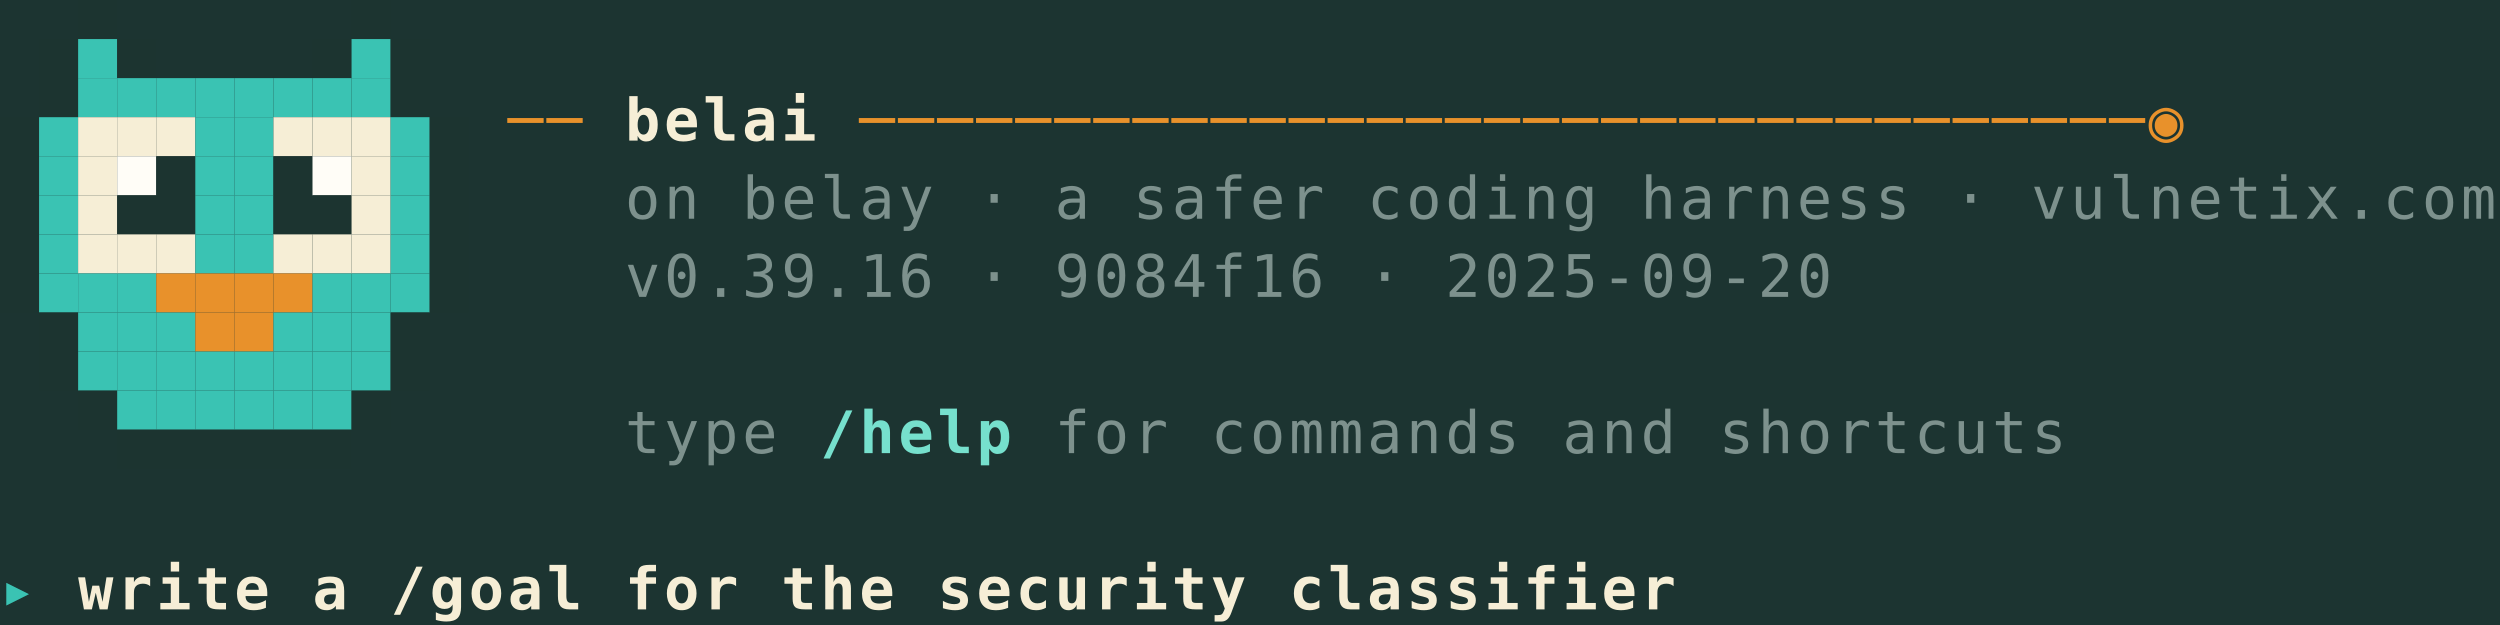
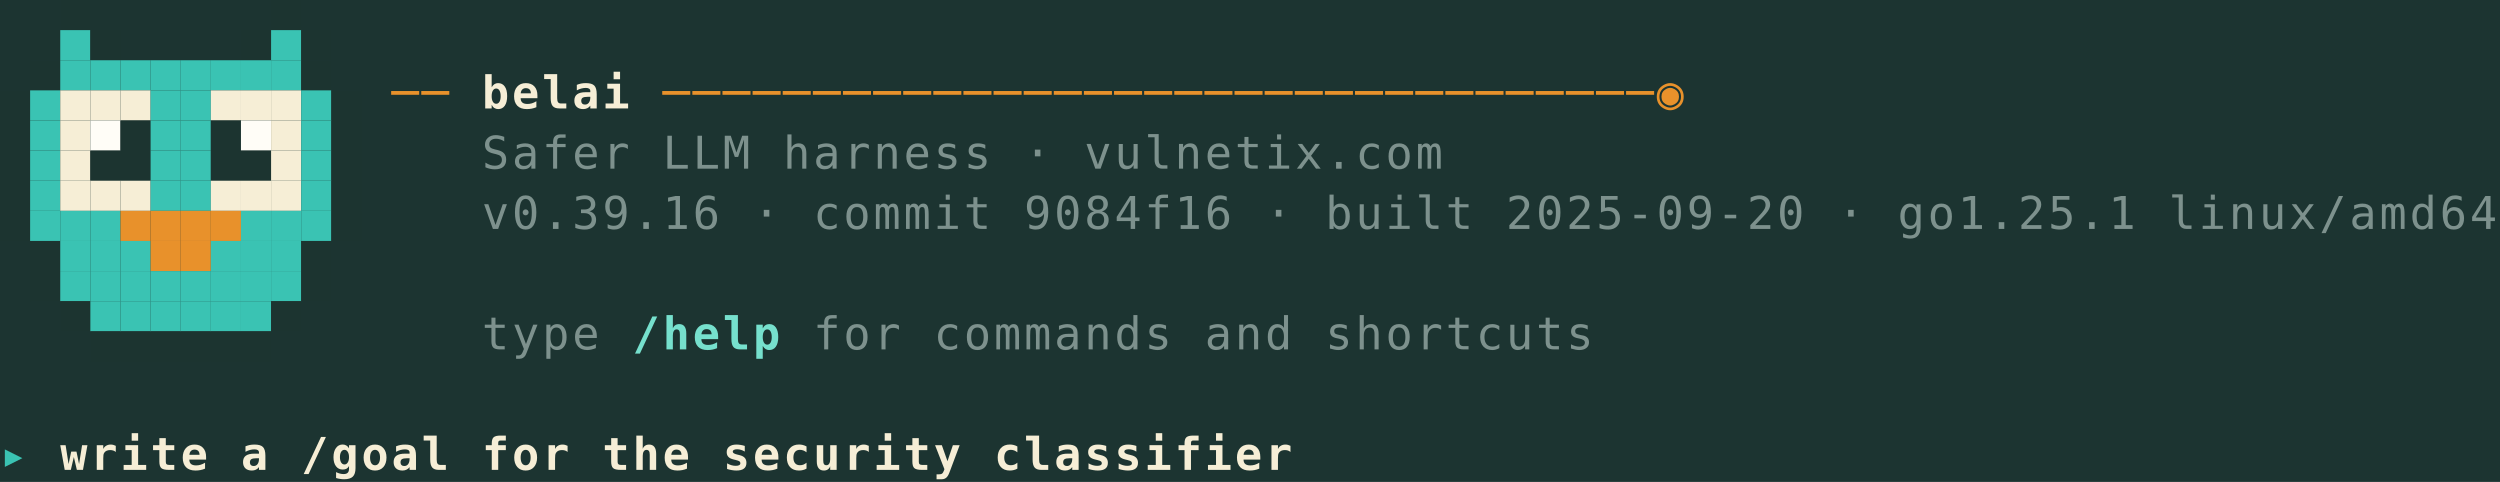
- <svg xmlns="http://www.w3.org/2000/svg" viewBox="0 0 640 160" width="640" height="160" role="img" aria-label="Belai TUI capture: banner-composer">
-   <rect width="640" height="160" fill="#1C3431" />
+ <svg xmlns="http://www.w3.org/2000/svg" viewBox="0 0 830 160" width="830" height="160" role="img" aria-label="Belai TUI capture: banner-composer">
+   <rect width="830" height="160" fill="#1C3431" />
  <rect x="10" y="0" width="10" height="10" fill="#1C3431" />
  <rect x="10" y="10" width="10" height="10" fill="rgb(28,52,48)" />
  <rect x="20" y="0" width="10" height="10" fill="rgb(28,52,48)" />
  <rect x="20" y="10" width="10" height="10" fill="rgb(58,195,179)" />
  <rect x="30" y="0" width="10" height="10" fill="#1C3431" />
  <rect x="30" y="10" width="10" height="10" fill="rgb(28,52,48)" />
  <rect x="80" y="0" width="10" height="10" fill="#1C3431" />
  <rect x="80" y="10" width="10" height="10" fill="rgb(28,52,48)" />
  <rect x="90" y="0" width="10" height="10" fill="rgb(28,52,48)" />
  <rect x="90" y="10" width="10" height="10" fill="rgb(58,195,179)" />
  <rect x="100" y="0" width="10" height="10" fill="#1C3431" />
  <rect x="100" y="10" width="10" height="10" fill="rgb(28,52,48)" />
  <rect x="0" y="20" width="10" height="10" fill="#1C3431" />
  <rect x="0" y="30" width="10" height="10" fill="rgb(28,52,48)" />
  <rect x="10" y="20" width="10" height="10" fill="rgb(28,52,48)" />
  <rect x="10" y="30" width="10" height="10" fill="rgb(58,195,179)" />
  <rect x="20" y="20" width="10" height="10" fill="rgb(58,195,179)" />
  <rect x="20" y="30" width="10" height="10" fill="rgb(246,238,214)" />
  <rect x="30" y="20" width="10" height="10" fill="rgb(58,195,179)" />
  <rect x="30" y="30" width="10" height="10" fill="rgb(246,238,214)" />
  <rect x="40" y="20" width="10" height="10" fill="rgb(58,195,179)" />
  <rect x="40" y="30" width="10" height="10" fill="rgb(246,238,214)" />
  <rect x="50" y="20" width="10" height="10" fill="rgb(58,195,179)" />
  <rect x="50" y="30" width="10" height="10" fill="rgb(58,195,179)" />
  <rect x="60" y="20" width="10" height="10" fill="rgb(58,195,179)" />
  <rect x="60" y="30" width="10" height="10" fill="rgb(58,195,179)" />
  <rect x="70" y="20" width="10" height="10" fill="rgb(58,195,179)" />
  <rect x="70" y="30" width="10" height="10" fill="rgb(246,238,214)" />
  <rect x="80" y="20" width="10" height="10" fill="rgb(58,195,179)" />
  <rect x="80" y="30" width="10" height="10" fill="rgb(246,238,214)" />
  <rect x="90" y="20" width="10" height="10" fill="rgb(58,195,179)" />
  <rect x="90" y="30" width="10" height="10" fill="rgb(246,238,214)" />
  <rect x="100" y="20" width="10" height="10" fill="rgb(28,52,48)" />
  <rect x="100" y="30" width="10" height="10" fill="rgb(58,195,179)" />
  <rect x="110" y="20" width="10" height="10" fill="#1C3431" />
  <rect x="110" y="30" width="10" height="10" fill="rgb(28,52,48)" />
  <text x="130" y="36" font-family="'Geist Mono','DejaVu Sans Mono','Menlo',monospace" font-size="15" font-weight="500" fill="rgb(232,145,43)">─</text>
  <text x="140" y="36" font-family="'Geist Mono','DejaVu Sans Mono','Menlo',monospace" font-size="15" font-weight="500" fill="rgb(232,145,43)">─</text>
  <text x="160" y="36" font-family="'Geist Mono','DejaVu Sans Mono','Menlo',monospace" font-size="15" font-weight="700" fill="rgb(246,238,214)">b</text>
  <text x="170" y="36" font-family="'Geist Mono','DejaVu Sans Mono','Menlo',monospace" font-size="15" font-weight="700" fill="rgb(246,238,214)">e</text>
  <text x="180" y="36" font-family="'Geist Mono','DejaVu Sans Mono','Menlo',monospace" font-size="15" font-weight="700" fill="rgb(246,238,214)">l</text>
  <text x="190" y="36" font-family="'Geist Mono','DejaVu Sans Mono','Menlo',monospace" font-size="15" font-weight="700" fill="rgb(246,238,214)">a</text>
  <text x="200" y="36" font-family="'Geist Mono','DejaVu Sans Mono','Menlo',monospace" font-size="15" font-weight="700" fill="rgb(246,238,214)">i</text>
  <text x="220" y="36" font-family="'Geist Mono','DejaVu Sans Mono','Menlo',monospace" font-size="15" font-weight="500" fill="rgb(232,145,43)">─</text>
  <text x="230" y="36" font-family="'Geist Mono','DejaVu Sans Mono','Menlo',monospace" font-size="15" font-weight="500" fill="rgb(232,145,43)">─</text>
  <text x="240" y="36" font-family="'Geist Mono','DejaVu Sans Mono','Menlo',monospace" font-size="15" font-weight="500" fill="rgb(232,145,43)">─</text>
  <text x="250" y="36" font-family="'Geist Mono','DejaVu Sans Mono','Menlo',monospace" font-size="15" font-weight="500" fill="rgb(232,145,43)">─</text>
  <text x="260" y="36" font-family="'Geist Mono','DejaVu Sans Mono','Menlo',monospace" font-size="15" font-weight="500" fill="rgb(232,145,43)">─</text>
  <text x="270" y="36" font-family="'Geist Mono','DejaVu Sans Mono','Menlo',monospace" font-size="15" font-weight="500" fill="rgb(232,145,43)">─</text>
  <text x="280" y="36" font-family="'Geist Mono','DejaVu Sans Mono','Menlo',monospace" font-size="15" font-weight="500" fill="rgb(232,145,43)">─</text>
  <text x="290" y="36" font-family="'Geist Mono','DejaVu Sans Mono','Menlo',monospace" font-size="15" font-weight="500" fill="rgb(232,145,43)">─</text>
  <text x="300" y="36" font-family="'Geist Mono','DejaVu Sans Mono','Menlo',monospace" font-size="15" font-weight="500" fill="rgb(232,145,43)">─</text>
  <text x="310" y="36" font-family="'Geist Mono','DejaVu Sans Mono','Menlo',monospace" font-size="15" font-weight="500" fill="rgb(232,145,43)">─</text>
  <text x="320" y="36" font-family="'Geist Mono','DejaVu Sans Mono','Menlo',monospace" font-size="15" font-weight="500" fill="rgb(232,145,43)">─</text>
  <text x="330" y="36" font-family="'Geist Mono','DejaVu Sans Mono','Menlo',monospace" font-size="15" font-weight="500" fill="rgb(232,145,43)">─</text>
  <text x="340" y="36" font-family="'Geist Mono','DejaVu Sans Mono','Menlo',monospace" font-size="15" font-weight="500" fill="rgb(232,145,43)">─</text>
  <text x="350" y="36" font-family="'Geist Mono','DejaVu Sans Mono','Menlo',monospace" font-size="15" font-weight="500" fill="rgb(232,145,43)">─</text>
  <text x="360" y="36" font-family="'Geist Mono','DejaVu Sans Mono','Menlo',monospace" font-size="15" font-weight="500" fill="rgb(232,145,43)">─</text>
  <text x="370" y="36" font-family="'Geist Mono','DejaVu Sans Mono','Menlo',monospace" font-size="15" font-weight="500" fill="rgb(232,145,43)">─</text>
  <text x="380" y="36" font-family="'Geist Mono','DejaVu Sans Mono','Menlo',monospace" font-size="15" font-weight="500" fill="rgb(232,145,43)">─</text>
  <text x="390" y="36" font-family="'Geist Mono','DejaVu Sans Mono','Menlo',monospace" font-size="15" font-weight="500" fill="rgb(232,145,43)">─</text>
  <text x="400" y="36" font-family="'Geist Mono','DejaVu Sans Mono','Menlo',monospace" font-size="15" font-weight="500" fill="rgb(232,145,43)">─</text>
  <text x="410" y="36" font-family="'Geist Mono','DejaVu Sans Mono','Menlo',monospace" font-size="15" font-weight="500" fill="rgb(232,145,43)">─</text>
  <text x="420" y="36" font-family="'Geist Mono','DejaVu Sans Mono','Menlo',monospace" font-size="15" font-weight="500" fill="rgb(232,145,43)">─</text>
  <text x="430" y="36" font-family="'Geist Mono','DejaVu Sans Mono','Menlo',monospace" font-size="15" font-weight="500" fill="rgb(232,145,43)">─</text>
  <text x="440" y="36" font-family="'Geist Mono','DejaVu Sans Mono','Menlo',monospace" font-size="15" font-weight="500" fill="rgb(232,145,43)">─</text>
  <text x="450" y="36" font-family="'Geist Mono','DejaVu Sans Mono','Menlo',monospace" font-size="15" font-weight="500" fill="rgb(232,145,43)">─</text>
  <text x="460" y="36" font-family="'Geist Mono','DejaVu Sans Mono','Menlo',monospace" font-size="15" font-weight="500" fill="rgb(232,145,43)">─</text>
  <text x="470" y="36" font-family="'Geist Mono','DejaVu Sans Mono','Menlo',monospace" font-size="15" font-weight="500" fill="rgb(232,145,43)">─</text>
  <text x="480" y="36" font-family="'Geist Mono','DejaVu Sans Mono','Menlo',monospace" font-size="15" font-weight="500" fill="rgb(232,145,43)">─</text>
  <text x="490" y="36" font-family="'Geist Mono','DejaVu Sans Mono','Menlo',monospace" font-size="15" font-weight="500" fill="rgb(232,145,43)">─</text>
  <text x="500" y="36" font-family="'Geist Mono','DejaVu Sans Mono','Menlo',monospace" font-size="15" font-weight="500" fill="rgb(232,145,43)">─</text>
  <text x="510" y="36" font-family="'Geist Mono','DejaVu Sans Mono','Menlo',monospace" font-size="15" font-weight="500" fill="rgb(232,145,43)">─</text>
  <text x="520" y="36" font-family="'Geist Mono','DejaVu Sans Mono','Menlo',monospace" font-size="15" font-weight="500" fill="rgb(232,145,43)">─</text>
  <text x="530" y="36" font-family="'Geist Mono','DejaVu Sans Mono','Menlo',monospace" font-size="15" font-weight="500" fill="rgb(232,145,43)">─</text>
  <text x="540" y="36" font-family="'Geist Mono','DejaVu Sans Mono','Menlo',monospace" font-size="15" font-weight="500" fill="rgb(232,145,43)">─</text>
  <text x="550" y="36" font-family="'Geist Mono','DejaVu Sans Mono','Menlo',monospace" font-size="15" font-weight="500" fill="rgb(232,145,43)">◉</text>
  <rect x="0" y="40" width="10" height="10" fill="rgb(28,52,48)" />
  <rect x="0" y="50" width="10" height="10" fill="rgb(28,52,48)" />
  <rect x="10" y="40" width="10" height="10" fill="rgb(58,195,179)" />
  <rect x="10" y="50" width="10" height="10" fill="rgb(58,195,179)" />
  <rect x="20" y="40" width="10" height="10" fill="rgb(246,238,214)" />
  <rect x="20" y="50" width="10" height="10" fill="rgb(246,238,214)" />
  <rect x="30" y="40" width="10" height="10" fill="rgb(255,253,247)" />
  <rect x="30" y="50" width="10" height="10" fill="rgb(28,52,48)" />
  <rect x="40" y="40" width="10" height="10" fill="rgb(28,52,48)" />
  <rect x="40" y="50" width="10" height="10" fill="rgb(28,52,48)" />
  <rect x="50" y="40" width="10" height="10" fill="rgb(58,195,179)" />
  <rect x="50" y="50" width="10" height="10" fill="rgb(58,195,179)" />
  <rect x="60" y="40" width="10" height="10" fill="rgb(58,195,179)" />
  <rect x="60" y="50" width="10" height="10" fill="rgb(58,195,179)" />
  <rect x="70" y="40" width="10" height="10" fill="rgb(28,52,48)" />
  <rect x="70" y="50" width="10" height="10" fill="rgb(28,52,48)" />
  <rect x="80" y="40" width="10" height="10" fill="rgb(255,253,247)" />
  <rect x="80" y="50" width="10" height="10" fill="rgb(28,52,48)" />
  <rect x="90" y="40" width="10" height="10" fill="rgb(246,238,214)" />
  <rect x="90" y="50" width="10" height="10" fill="rgb(246,238,214)" />
  <rect x="100" y="40" width="10" height="10" fill="rgb(58,195,179)" />
  <rect x="100" y="50" width="10" height="10" fill="rgb(58,195,179)" />
  <rect x="110" y="40" width="10" height="10" fill="rgb(28,52,48)" />
  <rect x="110" y="50" width="10" height="10" fill="rgb(28,52,48)" />
-   <text x="160" y="56" font-family="'Geist Mono','DejaVu Sans Mono','Menlo',monospace" font-size="15" font-weight="500" fill="rgb(125,145,141)">o</text>
-   <text x="170" y="56" font-family="'Geist Mono','DejaVu Sans Mono','Menlo',monospace" font-size="15" font-weight="500" fill="rgb(125,145,141)">n</text>
-   <text x="190" y="56" font-family="'Geist Mono','DejaVu Sans Mono','Menlo',monospace" font-size="15" font-weight="500" fill="rgb(125,145,141)">b</text>
-   <text x="200" y="56" font-family="'Geist Mono','DejaVu Sans Mono','Menlo',monospace" font-size="15" font-weight="500" fill="rgb(125,145,141)">e</text>
-   <text x="210" y="56" font-family="'Geist Mono','DejaVu Sans Mono','Menlo',monospace" font-size="15" font-weight="500" fill="rgb(125,145,141)">l</text>
-   <text x="220" y="56" font-family="'Geist Mono','DejaVu Sans Mono','Menlo',monospace" font-size="15" font-weight="500" fill="rgb(125,145,141)">a</text>
-   <text x="230" y="56" font-family="'Geist Mono','DejaVu Sans Mono','Menlo',monospace" font-size="15" font-weight="500" fill="rgb(125,145,141)">y</text>
-   <text x="250" y="56" font-family="'Geist Mono','DejaVu Sans Mono','Menlo',monospace" font-size="15" font-weight="500" fill="rgb(125,145,141)">·</text>
+   <text x="160" y="56" font-family="'Geist Mono','DejaVu Sans Mono','Menlo',monospace" font-size="15" font-weight="500" fill="rgb(125,145,141)">S</text>
+   <text x="170" y="56" font-family="'Geist Mono','DejaVu Sans Mono','Menlo',monospace" font-size="15" font-weight="500" fill="rgb(125,145,141)">a</text>
+   <text x="180" y="56" font-family="'Geist Mono','DejaVu Sans Mono','Menlo',monospace" font-size="15" font-weight="500" fill="rgb(125,145,141)">f</text>
+   <text x="190" y="56" font-family="'Geist Mono','DejaVu Sans Mono','Menlo',monospace" font-size="15" font-weight="500" fill="rgb(125,145,141)">e</text>
+   <text x="200" y="56" font-family="'Geist Mono','DejaVu Sans Mono','Menlo',monospace" font-size="15" font-weight="500" fill="rgb(125,145,141)">r</text>
+   <text x="220" y="56" font-family="'Geist Mono','DejaVu Sans Mono','Menlo',monospace" font-size="15" font-weight="500" fill="rgb(125,145,141)">L</text>
+   <text x="230" y="56" font-family="'Geist Mono','DejaVu Sans Mono','Menlo',monospace" font-size="15" font-weight="500" fill="rgb(125,145,141)">L</text>
+   <text x="240" y="56" font-family="'Geist Mono','DejaVu Sans Mono','Menlo',monospace" font-size="15" font-weight="500" fill="rgb(125,145,141)">M</text>
+   <text x="260" y="56" font-family="'Geist Mono','DejaVu Sans Mono','Menlo',monospace" font-size="15" font-weight="500" fill="rgb(125,145,141)">h</text>
  <text x="270" y="56" font-family="'Geist Mono','DejaVu Sans Mono','Menlo',monospace" font-size="15" font-weight="500" fill="rgb(125,145,141)">a</text>
-   <text x="290" y="56" font-family="'Geist Mono','DejaVu Sans Mono','Menlo',monospace" font-size="15" font-weight="500" fill="rgb(125,145,141)">s</text>
-   <text x="300" y="56" font-family="'Geist Mono','DejaVu Sans Mono','Menlo',monospace" font-size="15" font-weight="500" fill="rgb(125,145,141)">a</text>
-   <text x="310" y="56" font-family="'Geist Mono','DejaVu Sans Mono','Menlo',monospace" font-size="15" font-weight="500" fill="rgb(125,145,141)">f</text>
-   <text x="320" y="56" font-family="'Geist Mono','DejaVu Sans Mono','Menlo',monospace" font-size="15" font-weight="500" fill="rgb(125,145,141)">e</text>
-   <text x="330" y="56" font-family="'Geist Mono','DejaVu Sans Mono','Menlo',monospace" font-size="15" font-weight="500" fill="rgb(125,145,141)">r</text>
-   <text x="350" y="56" font-family="'Geist Mono','DejaVu Sans Mono','Menlo',monospace" font-size="15" font-weight="500" fill="rgb(125,145,141)">c</text>
-   <text x="360" y="56" font-family="'Geist Mono','DejaVu Sans Mono','Menlo',monospace" font-size="15" font-weight="500" fill="rgb(125,145,141)">o</text>
-   <text x="370" y="56" font-family="'Geist Mono','DejaVu Sans Mono','Menlo',monospace" font-size="15" font-weight="500" fill="rgb(125,145,141)">d</text>
-   <text x="380" y="56" font-family="'Geist Mono','DejaVu Sans Mono','Menlo',monospace" font-size="15" font-weight="500" fill="rgb(125,145,141)">i</text>
+   <text x="280" y="56" font-family="'Geist Mono','DejaVu Sans Mono','Menlo',monospace" font-size="15" font-weight="500" fill="rgb(125,145,141)">r</text>
+   <text x="290" y="56" font-family="'Geist Mono','DejaVu Sans Mono','Menlo',monospace" font-size="15" font-weight="500" fill="rgb(125,145,141)">n</text>
+   <text x="300" y="56" font-family="'Geist Mono','DejaVu Sans Mono','Menlo',monospace" font-size="15" font-weight="500" fill="rgb(125,145,141)">e</text>
+   <text x="310" y="56" font-family="'Geist Mono','DejaVu Sans Mono','Menlo',monospace" font-size="15" font-weight="500" fill="rgb(125,145,141)">s</text>
+   <text x="320" y="56" font-family="'Geist Mono','DejaVu Sans Mono','Menlo',monospace" font-size="15" font-weight="500" fill="rgb(125,145,141)">s</text>
+   <text x="340" y="56" font-family="'Geist Mono','DejaVu Sans Mono','Menlo',monospace" font-size="15" font-weight="500" fill="rgb(125,145,141)">·</text>
+   <text x="360" y="56" font-family="'Geist Mono','DejaVu Sans Mono','Menlo',monospace" font-size="15" font-weight="500" fill="rgb(125,145,141)">v</text>
+   <text x="370" y="56" font-family="'Geist Mono','DejaVu Sans Mono','Menlo',monospace" font-size="15" font-weight="500" fill="rgb(125,145,141)">u</text>
+   <text x="380" y="56" font-family="'Geist Mono','DejaVu Sans Mono','Menlo',monospace" font-size="15" font-weight="500" fill="rgb(125,145,141)">l</text>
  <text x="390" y="56" font-family="'Geist Mono','DejaVu Sans Mono','Menlo',monospace" font-size="15" font-weight="500" fill="rgb(125,145,141)">n</text>
-   <text x="400" y="56" font-family="'Geist Mono','DejaVu Sans Mono','Menlo',monospace" font-size="15" font-weight="500" fill="rgb(125,145,141)">g</text>
-   <text x="420" y="56" font-family="'Geist Mono','DejaVu Sans Mono','Menlo',monospace" font-size="15" font-weight="500" fill="rgb(125,145,141)">h</text>
-   <text x="430" y="56" font-family="'Geist Mono','DejaVu Sans Mono','Menlo',monospace" font-size="15" font-weight="500" fill="rgb(125,145,141)">a</text>
-   <text x="440" y="56" font-family="'Geist Mono','DejaVu Sans Mono','Menlo',monospace" font-size="15" font-weight="500" fill="rgb(125,145,141)">r</text>
-   <text x="450" y="56" font-family="'Geist Mono','DejaVu Sans Mono','Menlo',monospace" font-size="15" font-weight="500" fill="rgb(125,145,141)">n</text>
-   <text x="460" y="56" font-family="'Geist Mono','DejaVu Sans Mono','Menlo',monospace" font-size="15" font-weight="500" fill="rgb(125,145,141)">e</text>
-   <text x="470" y="56" font-family="'Geist Mono','DejaVu Sans Mono','Menlo',monospace" font-size="15" font-weight="500" fill="rgb(125,145,141)">s</text>
-   <text x="480" y="56" font-family="'Geist Mono','DejaVu Sans Mono','Menlo',monospace" font-size="15" font-weight="500" fill="rgb(125,145,141)">s</text>
-   <text x="500" y="56" font-family="'Geist Mono','DejaVu Sans Mono','Menlo',monospace" font-size="15" font-weight="500" fill="rgb(125,145,141)">·</text>
-   <text x="520" y="56" font-family="'Geist Mono','DejaVu Sans Mono','Menlo',monospace" font-size="15" font-weight="500" fill="rgb(125,145,141)">v</text>
-   <text x="530" y="56" font-family="'Geist Mono','DejaVu Sans Mono','Menlo',monospace" font-size="15" font-weight="500" fill="rgb(125,145,141)">u</text>
-   <text x="540" y="56" font-family="'Geist Mono','DejaVu Sans Mono','Menlo',monospace" font-size="15" font-weight="500" fill="rgb(125,145,141)">l</text>
-   <text x="550" y="56" font-family="'Geist Mono','DejaVu Sans Mono','Menlo',monospace" font-size="15" font-weight="500" fill="rgb(125,145,141)">n</text>
-   <text x="560" y="56" font-family="'Geist Mono','DejaVu Sans Mono','Menlo',monospace" font-size="15" font-weight="500" fill="rgb(125,145,141)">e</text>
-   <text x="570" y="56" font-family="'Geist Mono','DejaVu Sans Mono','Menlo',monospace" font-size="15" font-weight="500" fill="rgb(125,145,141)">t</text>
-   <text x="580" y="56" font-family="'Geist Mono','DejaVu Sans Mono','Menlo',monospace" font-size="15" font-weight="500" fill="rgb(125,145,141)">i</text>
-   <text x="590" y="56" font-family="'Geist Mono','DejaVu Sans Mono','Menlo',monospace" font-size="15" font-weight="500" fill="rgb(125,145,141)">x</text>
-   <text x="600" y="56" font-family="'Geist Mono','DejaVu Sans Mono','Menlo',monospace" font-size="15" font-weight="500" fill="rgb(125,145,141)">.</text>
-   <text x="610" y="56" font-family="'Geist Mono','DejaVu Sans Mono','Menlo',monospace" font-size="15" font-weight="500" fill="rgb(125,145,141)">c</text>
-   <text x="620" y="56" font-family="'Geist Mono','DejaVu Sans Mono','Menlo',monospace" font-size="15" font-weight="500" fill="rgb(125,145,141)">o</text>
-   <text x="630" y="56" font-family="'Geist Mono','DejaVu Sans Mono','Menlo',monospace" font-size="15" font-weight="500" fill="rgb(125,145,141)">m</text>
+   <text x="400" y="56" font-family="'Geist Mono','DejaVu Sans Mono','Menlo',monospace" font-size="15" font-weight="500" fill="rgb(125,145,141)">e</text>
+   <text x="410" y="56" font-family="'Geist Mono','DejaVu Sans Mono','Menlo',monospace" font-size="15" font-weight="500" fill="rgb(125,145,141)">t</text>
+   <text x="420" y="56" font-family="'Geist Mono','DejaVu Sans Mono','Menlo',monospace" font-size="15" font-weight="500" fill="rgb(125,145,141)">i</text>
+   <text x="430" y="56" font-family="'Geist Mono','DejaVu Sans Mono','Menlo',monospace" font-size="15" font-weight="500" fill="rgb(125,145,141)">x</text>
+   <text x="440" y="56" font-family="'Geist Mono','DejaVu Sans Mono','Menlo',monospace" font-size="15" font-weight="500" fill="rgb(125,145,141)">.</text>
+   <text x="450" y="56" font-family="'Geist Mono','DejaVu Sans Mono','Menlo',monospace" font-size="15" font-weight="500" fill="rgb(125,145,141)">c</text>
+   <text x="460" y="56" font-family="'Geist Mono','DejaVu Sans Mono','Menlo',monospace" font-size="15" font-weight="500" fill="rgb(125,145,141)">o</text>
+   <text x="470" y="56" font-family="'Geist Mono','DejaVu Sans Mono','Menlo',monospace" font-size="15" font-weight="500" fill="rgb(125,145,141)">m</text>
  <rect x="0" y="60" width="10" height="10" fill="rgb(28,52,48)" />
  <rect x="0" y="70" width="10" height="10" fill="rgb(28,52,48)" />
  <rect x="10" y="60" width="10" height="10" fill="rgb(58,195,179)" />
  <rect x="10" y="70" width="10" height="10" fill="rgb(58,195,179)" />
  <rect x="20" y="60" width="10" height="10" fill="rgb(246,238,214)" />
  <rect x="20" y="70" width="10" height="10" fill="rgb(58,195,179)" />
  <rect x="30" y="60" width="10" height="10" fill="rgb(246,238,214)" />
  <rect x="30" y="70" width="10" height="10" fill="rgb(58,195,179)" />
  <rect x="40" y="60" width="10" height="10" fill="rgb(246,238,214)" />
  <rect x="40" y="70" width="10" height="10" fill="rgb(232,145,43)" />
  <rect x="50" y="60" width="10" height="10" fill="rgb(58,195,179)" />
  <rect x="50" y="70" width="10" height="10" fill="rgb(232,145,43)" />
  <rect x="60" y="60" width="10" height="10" fill="rgb(58,195,179)" />
  <rect x="60" y="70" width="10" height="10" fill="rgb(232,145,43)" />
  <rect x="70" y="60" width="10" height="10" fill="rgb(246,238,214)" />
  <rect x="70" y="70" width="10" height="10" fill="rgb(232,145,43)" />
  <rect x="80" y="60" width="10" height="10" fill="rgb(246,238,214)" />
  <rect x="80" y="70" width="10" height="10" fill="rgb(58,195,179)" />
  <rect x="90" y="60" width="10" height="10" fill="rgb(246,238,214)" />
  <rect x="90" y="70" width="10" height="10" fill="rgb(58,195,179)" />
  <rect x="100" y="60" width="10" height="10" fill="rgb(58,195,179)" />
  <rect x="100" y="70" width="10" height="10" fill="rgb(58,195,179)" />
  <rect x="110" y="60" width="10" height="10" fill="rgb(28,52,48)" />
  <rect x="110" y="70" width="10" height="10" fill="rgb(28,52,48)" />
  <text x="160" y="76" font-family="'Geist Mono','DejaVu Sans Mono','Menlo',monospace" font-size="15" font-weight="500" fill="rgb(125,145,141)">v</text>
  <text x="170" y="76" font-family="'Geist Mono','DejaVu Sans Mono','Menlo',monospace" font-size="15" font-weight="500" fill="rgb(125,145,141)">0</text>
  <text x="180" y="76" font-family="'Geist Mono','DejaVu Sans Mono','Menlo',monospace" font-size="15" font-weight="500" fill="rgb(125,145,141)">.</text>
  <text x="190" y="76" font-family="'Geist Mono','DejaVu Sans Mono','Menlo',monospace" font-size="15" font-weight="500" fill="rgb(125,145,141)">3</text>
  <text x="200" y="76" font-family="'Geist Mono','DejaVu Sans Mono','Menlo',monospace" font-size="15" font-weight="500" fill="rgb(125,145,141)">9</text>
  <text x="210" y="76" font-family="'Geist Mono','DejaVu Sans Mono','Menlo',monospace" font-size="15" font-weight="500" fill="rgb(125,145,141)">.</text>
  <text x="220" y="76" font-family="'Geist Mono','DejaVu Sans Mono','Menlo',monospace" font-size="15" font-weight="500" fill="rgb(125,145,141)">1</text>
  <text x="230" y="76" font-family="'Geist Mono','DejaVu Sans Mono','Menlo',monospace" font-size="15" font-weight="500" fill="rgb(125,145,141)">6</text>
  <text x="250" y="76" font-family="'Geist Mono','DejaVu Sans Mono','Menlo',monospace" font-size="15" font-weight="500" fill="rgb(125,145,141)">·</text>
-   <text x="270" y="76" font-family="'Geist Mono','DejaVu Sans Mono','Menlo',monospace" font-size="15" font-weight="500" fill="rgb(125,145,141)">9</text>
-   <text x="280" y="76" font-family="'Geist Mono','DejaVu Sans Mono','Menlo',monospace" font-size="15" font-weight="500" fill="rgb(125,145,141)">0</text>
-   <text x="290" y="76" font-family="'Geist Mono','DejaVu Sans Mono','Menlo',monospace" font-size="15" font-weight="500" fill="rgb(125,145,141)">8</text>
-   <text x="300" y="76" font-family="'Geist Mono','DejaVu Sans Mono','Menlo',monospace" font-size="15" font-weight="500" fill="rgb(125,145,141)">4</text>
-   <text x="310" y="76" font-family="'Geist Mono','DejaVu Sans Mono','Menlo',monospace" font-size="15" font-weight="500" fill="rgb(125,145,141)">f</text>
-   <text x="320" y="76" font-family="'Geist Mono','DejaVu Sans Mono','Menlo',monospace" font-size="15" font-weight="500" fill="rgb(125,145,141)">1</text>
-   <text x="330" y="76" font-family="'Geist Mono','DejaVu Sans Mono','Menlo',monospace" font-size="15" font-weight="500" fill="rgb(125,145,141)">6</text>
-   <text x="350" y="76" font-family="'Geist Mono','DejaVu Sans Mono','Menlo',monospace" font-size="15" font-weight="500" fill="rgb(125,145,141)">·</text>
-   <text x="370" y="76" font-family="'Geist Mono','DejaVu Sans Mono','Menlo',monospace" font-size="15" font-weight="500" fill="rgb(125,145,141)">2</text>
-   <text x="380" y="76" font-family="'Geist Mono','DejaVu Sans Mono','Menlo',monospace" font-size="15" font-weight="500" fill="rgb(125,145,141)">0</text>
-   <text x="390" y="76" font-family="'Geist Mono','DejaVu Sans Mono','Menlo',monospace" font-size="15" font-weight="500" fill="rgb(125,145,141)">2</text>
-   <text x="400" y="76" font-family="'Geist Mono','DejaVu Sans Mono','Menlo',monospace" font-size="15" font-weight="500" fill="rgb(125,145,141)">5</text>
-   <text x="410" y="76" font-family="'Geist Mono','DejaVu Sans Mono','Menlo',monospace" font-size="15" font-weight="500" fill="rgb(125,145,141)">-</text>
-   <text x="420" y="76" font-family="'Geist Mono','DejaVu Sans Mono','Menlo',monospace" font-size="15" font-weight="500" fill="rgb(125,145,141)">0</text>
-   <text x="430" y="76" font-family="'Geist Mono','DejaVu Sans Mono','Menlo',monospace" font-size="15" font-weight="500" fill="rgb(125,145,141)">9</text>
-   <text x="440" y="76" font-family="'Geist Mono','DejaVu Sans Mono','Menlo',monospace" font-size="15" font-weight="500" fill="rgb(125,145,141)">-</text>
-   <text x="450" y="76" font-family="'Geist Mono','DejaVu Sans Mono','Menlo',monospace" font-size="15" font-weight="500" fill="rgb(125,145,141)">2</text>
-   <text x="460" y="76" font-family="'Geist Mono','DejaVu Sans Mono','Menlo',monospace" font-size="15" font-weight="500" fill="rgb(125,145,141)">0</text>
+   <text x="270" y="76" font-family="'Geist Mono','DejaVu Sans Mono','Menlo',monospace" font-size="15" font-weight="500" fill="rgb(125,145,141)">c</text>
+   <text x="280" y="76" font-family="'Geist Mono','DejaVu Sans Mono','Menlo',monospace" font-size="15" font-weight="500" fill="rgb(125,145,141)">o</text>
+   <text x="290" y="76" font-family="'Geist Mono','DejaVu Sans Mono','Menlo',monospace" font-size="15" font-weight="500" fill="rgb(125,145,141)">m</text>
+   <text x="300" y="76" font-family="'Geist Mono','DejaVu Sans Mono','Menlo',monospace" font-size="15" font-weight="500" fill="rgb(125,145,141)">m</text>
+   <text x="310" y="76" font-family="'Geist Mono','DejaVu Sans Mono','Menlo',monospace" font-size="15" font-weight="500" fill="rgb(125,145,141)">i</text>
+   <text x="320" y="76" font-family="'Geist Mono','DejaVu Sans Mono','Menlo',monospace" font-size="15" font-weight="500" fill="rgb(125,145,141)">t</text>
+   <text x="340" y="76" font-family="'Geist Mono','DejaVu Sans Mono','Menlo',monospace" font-size="15" font-weight="500" fill="rgb(125,145,141)">9</text>
+   <text x="350" y="76" font-family="'Geist Mono','DejaVu Sans Mono','Menlo',monospace" font-size="15" font-weight="500" fill="rgb(125,145,141)">0</text>
+   <text x="360" y="76" font-family="'Geist Mono','DejaVu Sans Mono','Menlo',monospace" font-size="15" font-weight="500" fill="rgb(125,145,141)">8</text>
+   <text x="370" y="76" font-family="'Geist Mono','DejaVu Sans Mono','Menlo',monospace" font-size="15" font-weight="500" fill="rgb(125,145,141)">4</text>
+   <text x="380" y="76" font-family="'Geist Mono','DejaVu Sans Mono','Menlo',monospace" font-size="15" font-weight="500" fill="rgb(125,145,141)">f</text>
+   <text x="390" y="76" font-family="'Geist Mono','DejaVu Sans Mono','Menlo',monospace" font-size="15" font-weight="500" fill="rgb(125,145,141)">1</text>
+   <text x="400" y="76" font-family="'Geist Mono','DejaVu Sans Mono','Menlo',monospace" font-size="15" font-weight="500" fill="rgb(125,145,141)">6</text>
+   <text x="420" y="76" font-family="'Geist Mono','DejaVu Sans Mono','Menlo',monospace" font-size="15" font-weight="500" fill="rgb(125,145,141)">·</text>
+   <text x="440" y="76" font-family="'Geist Mono','DejaVu Sans Mono','Menlo',monospace" font-size="15" font-weight="500" fill="rgb(125,145,141)">b</text>
+   <text x="450" y="76" font-family="'Geist Mono','DejaVu Sans Mono','Menlo',monospace" font-size="15" font-weight="500" fill="rgb(125,145,141)">u</text>
+   <text x="460" y="76" font-family="'Geist Mono','DejaVu Sans Mono','Menlo',monospace" font-size="15" font-weight="500" fill="rgb(125,145,141)">i</text>
+   <text x="470" y="76" font-family="'Geist Mono','DejaVu Sans Mono','Menlo',monospace" font-size="15" font-weight="500" fill="rgb(125,145,141)">l</text>
+   <text x="480" y="76" font-family="'Geist Mono','DejaVu Sans Mono','Menlo',monospace" font-size="15" font-weight="500" fill="rgb(125,145,141)">t</text>
+   <text x="500" y="76" font-family="'Geist Mono','DejaVu Sans Mono','Menlo',monospace" font-size="15" font-weight="500" fill="rgb(125,145,141)">2</text>
+   <text x="510" y="76" font-family="'Geist Mono','DejaVu Sans Mono','Menlo',monospace" font-size="15" font-weight="500" fill="rgb(125,145,141)">0</text>
+   <text x="520" y="76" font-family="'Geist Mono','DejaVu Sans Mono','Menlo',monospace" font-size="15" font-weight="500" fill="rgb(125,145,141)">2</text>
+   <text x="530" y="76" font-family="'Geist Mono','DejaVu Sans Mono','Menlo',monospace" font-size="15" font-weight="500" fill="rgb(125,145,141)">5</text>
+   <text x="540" y="76" font-family="'Geist Mono','DejaVu Sans Mono','Menlo',monospace" font-size="15" font-weight="500" fill="rgb(125,145,141)">-</text>
+   <text x="550" y="76" font-family="'Geist Mono','DejaVu Sans Mono','Menlo',monospace" font-size="15" font-weight="500" fill="rgb(125,145,141)">0</text>
+   <text x="560" y="76" font-family="'Geist Mono','DejaVu Sans Mono','Menlo',monospace" font-size="15" font-weight="500" fill="rgb(125,145,141)">9</text>
+   <text x="570" y="76" font-family="'Geist Mono','DejaVu Sans Mono','Menlo',monospace" font-size="15" font-weight="500" fill="rgb(125,145,141)">-</text>
+   <text x="580" y="76" font-family="'Geist Mono','DejaVu Sans Mono','Menlo',monospace" font-size="15" font-weight="500" fill="rgb(125,145,141)">2</text>
+   <text x="590" y="76" font-family="'Geist Mono','DejaVu Sans Mono','Menlo',monospace" font-size="15" font-weight="500" fill="rgb(125,145,141)">0</text>
+   <text x="610" y="76" font-family="'Geist Mono','DejaVu Sans Mono','Menlo',monospace" font-size="15" font-weight="500" fill="rgb(125,145,141)">·</text>
+   <text x="630" y="76" font-family="'Geist Mono','DejaVu Sans Mono','Menlo',monospace" font-size="15" font-weight="500" fill="rgb(125,145,141)">g</text>
+   <text x="640" y="76" font-family="'Geist Mono','DejaVu Sans Mono','Menlo',monospace" font-size="15" font-weight="500" fill="rgb(125,145,141)">o</text>
+   <text x="650" y="76" font-family="'Geist Mono','DejaVu Sans Mono','Menlo',monospace" font-size="15" font-weight="500" fill="rgb(125,145,141)">1</text>
+   <text x="660" y="76" font-family="'Geist Mono','DejaVu Sans Mono','Menlo',monospace" font-size="15" font-weight="500" fill="rgb(125,145,141)">.</text>
+   <text x="670" y="76" font-family="'Geist Mono','DejaVu Sans Mono','Menlo',monospace" font-size="15" font-weight="500" fill="rgb(125,145,141)">2</text>
+   <text x="680" y="76" font-family="'Geist Mono','DejaVu Sans Mono','Menlo',monospace" font-size="15" font-weight="500" fill="rgb(125,145,141)">5</text>
+   <text x="690" y="76" font-family="'Geist Mono','DejaVu Sans Mono','Menlo',monospace" font-size="15" font-weight="500" fill="rgb(125,145,141)">.</text>
+   <text x="700" y="76" font-family="'Geist Mono','DejaVu Sans Mono','Menlo',monospace" font-size="15" font-weight="500" fill="rgb(125,145,141)">1</text>
+   <text x="720" y="76" font-family="'Geist Mono','DejaVu Sans Mono','Menlo',monospace" font-size="15" font-weight="500" fill="rgb(125,145,141)">l</text>
+   <text x="730" y="76" font-family="'Geist Mono','DejaVu Sans Mono','Menlo',monospace" font-size="15" font-weight="500" fill="rgb(125,145,141)">i</text>
+   <text x="740" y="76" font-family="'Geist Mono','DejaVu Sans Mono','Menlo',monospace" font-size="15" font-weight="500" fill="rgb(125,145,141)">n</text>
+   <text x="750" y="76" font-family="'Geist Mono','DejaVu Sans Mono','Menlo',monospace" font-size="15" font-weight="500" fill="rgb(125,145,141)">u</text>
+   <text x="760" y="76" font-family="'Geist Mono','DejaVu Sans Mono','Menlo',monospace" font-size="15" font-weight="500" fill="rgb(125,145,141)">x</text>
+   <text x="770" y="76" font-family="'Geist Mono','DejaVu Sans Mono','Menlo',monospace" font-size="15" font-weight="500" fill="rgb(125,145,141)">/</text>
+   <text x="780" y="76" font-family="'Geist Mono','DejaVu Sans Mono','Menlo',monospace" font-size="15" font-weight="500" fill="rgb(125,145,141)">a</text>
+   <text x="790" y="76" font-family="'Geist Mono','DejaVu Sans Mono','Menlo',monospace" font-size="15" font-weight="500" fill="rgb(125,145,141)">m</text>
+   <text x="800" y="76" font-family="'Geist Mono','DejaVu Sans Mono','Menlo',monospace" font-size="15" font-weight="500" fill="rgb(125,145,141)">d</text>
+   <text x="810" y="76" font-family="'Geist Mono','DejaVu Sans Mono','Menlo',monospace" font-size="15" font-weight="500" fill="rgb(125,145,141)">6</text>
+   <text x="820" y="76" font-family="'Geist Mono','DejaVu Sans Mono','Menlo',monospace" font-size="15" font-weight="500" fill="rgb(125,145,141)">4</text>
  <rect x="10" y="80" width="10" height="10" fill="rgb(28,52,48)" />
  <rect x="10" y="90" width="10" height="10" fill="rgb(28,52,48)" />
  <rect x="20" y="80" width="10" height="10" fill="rgb(58,195,179)" />
  <rect x="20" y="90" width="10" height="10" fill="rgb(58,195,179)" />
  <rect x="30" y="80" width="10" height="10" fill="rgb(58,195,179)" />
  <rect x="30" y="90" width="10" height="10" fill="rgb(58,195,179)" />
  <rect x="40" y="80" width="10" height="10" fill="rgb(58,195,179)" />
  <rect x="40" y="90" width="10" height="10" fill="rgb(58,195,179)" />
  <rect x="50" y="80" width="10" height="10" fill="rgb(232,145,43)" />
  <rect x="50" y="90" width="10" height="10" fill="rgb(58,195,179)" />
  <rect x="60" y="80" width="10" height="10" fill="rgb(232,145,43)" />
  <rect x="60" y="90" width="10" height="10" fill="rgb(58,195,179)" />
  <rect x="70" y="80" width="10" height="10" fill="rgb(58,195,179)" />
  <rect x="70" y="90" width="10" height="10" fill="rgb(58,195,179)" />
  <rect x="80" y="80" width="10" height="10" fill="rgb(58,195,179)" />
  <rect x="80" y="90" width="10" height="10" fill="rgb(58,195,179)" />
  <rect x="90" y="80" width="10" height="10" fill="rgb(58,195,179)" />
  <rect x="90" y="90" width="10" height="10" fill="rgb(58,195,179)" />
  <rect x="100" y="80" width="10" height="10" fill="rgb(28,52,48)" />
  <rect x="100" y="90" width="10" height="10" fill="rgb(28,52,48)" />
  <rect x="20" y="100" width="10" height="10" fill="rgb(28,52,48)" />
  <rect x="20" y="110" width="10" height="10" fill="#1C3431" />
  <rect x="30" y="100" width="10" height="10" fill="rgb(58,195,179)" />
  <rect x="30" y="110" width="10" height="10" fill="rgb(28,52,48)" />
  <rect x="40" y="100" width="10" height="10" fill="rgb(58,195,179)" />
  <rect x="40" y="110" width="10" height="10" fill="rgb(28,52,48)" />
  <rect x="50" y="100" width="10" height="10" fill="rgb(58,195,179)" />
  <rect x="50" y="110" width="10" height="10" fill="rgb(28,52,48)" />
  <rect x="60" y="100" width="10" height="10" fill="rgb(58,195,179)" />
  <rect x="60" y="110" width="10" height="10" fill="rgb(28,52,48)" />
  <rect x="70" y="100" width="10" height="10" fill="rgb(58,195,179)" />
  <rect x="70" y="110" width="10" height="10" fill="rgb(28,52,48)" />
  <rect x="80" y="100" width="10" height="10" fill="rgb(58,195,179)" />
  <rect x="80" y="110" width="10" height="10" fill="rgb(28,52,48)" />
  <rect x="90" y="100" width="10" height="10" fill="rgb(28,52,48)" />
  <rect x="90" y="110" width="10" height="10" fill="#1C3431" />
  <text x="160" y="116" font-family="'Geist Mono','DejaVu Sans Mono','Menlo',monospace" font-size="15" font-weight="500" fill="rgb(125,145,141)">t</text>
  <text x="170" y="116" font-family="'Geist Mono','DejaVu Sans Mono','Menlo',monospace" font-size="15" font-weight="500" fill="rgb(125,145,141)">y</text>
  <text x="180" y="116" font-family="'Geist Mono','DejaVu Sans Mono','Menlo',monospace" font-size="15" font-weight="500" fill="rgb(125,145,141)">p</text>
  <text x="190" y="116" font-family="'Geist Mono','DejaVu Sans Mono','Menlo',monospace" font-size="15" font-weight="500" fill="rgb(125,145,141)">e</text>
  <text x="210" y="116" font-family="'Geist Mono','DejaVu Sans Mono','Menlo',monospace" font-size="15" font-weight="700" fill="rgb(118,224,205)">/</text>
  <text x="220" y="116" font-family="'Geist Mono','DejaVu Sans Mono','Menlo',monospace" font-size="15" font-weight="700" fill="rgb(118,224,205)">h</text>
  <text x="230" y="116" font-family="'Geist Mono','DejaVu Sans Mono','Menlo',monospace" font-size="15" font-weight="700" fill="rgb(118,224,205)">e</text>
  <text x="240" y="116" font-family="'Geist Mono','DejaVu Sans Mono','Menlo',monospace" font-size="15" font-weight="700" fill="rgb(118,224,205)">l</text>
  <text x="250" y="116" font-family="'Geist Mono','DejaVu Sans Mono','Menlo',monospace" font-size="15" font-weight="700" fill="rgb(118,224,205)">p</text>
  <text x="270" y="116" font-family="'Geist Mono','DejaVu Sans Mono','Menlo',monospace" font-size="15" font-weight="500" fill="rgb(125,145,141)">f</text>
  <text x="280" y="116" font-family="'Geist Mono','DejaVu Sans Mono','Menlo',monospace" font-size="15" font-weight="500" fill="rgb(125,145,141)">o</text>
  <text x="290" y="116" font-family="'Geist Mono','DejaVu Sans Mono','Menlo',monospace" font-size="15" font-weight="500" fill="rgb(125,145,141)">r</text>
  <text x="310" y="116" font-family="'Geist Mono','DejaVu Sans Mono','Menlo',monospace" font-size="15" font-weight="500" fill="rgb(125,145,141)">c</text>
  <text x="320" y="116" font-family="'Geist Mono','DejaVu Sans Mono','Menlo',monospace" font-size="15" font-weight="500" fill="rgb(125,145,141)">o</text>
  <text x="330" y="116" font-family="'Geist Mono','DejaVu Sans Mono','Menlo',monospace" font-size="15" font-weight="500" fill="rgb(125,145,141)">m</text>
  <text x="340" y="116" font-family="'Geist Mono','DejaVu Sans Mono','Menlo',monospace" font-size="15" font-weight="500" fill="rgb(125,145,141)">m</text>
  <text x="350" y="116" font-family="'Geist Mono','DejaVu Sans Mono','Menlo',monospace" font-size="15" font-weight="500" fill="rgb(125,145,141)">a</text>
  <text x="360" y="116" font-family="'Geist Mono','DejaVu Sans Mono','Menlo',monospace" font-size="15" font-weight="500" fill="rgb(125,145,141)">n</text>
  <text x="370" y="116" font-family="'Geist Mono','DejaVu Sans Mono','Menlo',monospace" font-size="15" font-weight="500" fill="rgb(125,145,141)">d</text>
  <text x="380" y="116" font-family="'Geist Mono','DejaVu Sans Mono','Menlo',monospace" font-size="15" font-weight="500" fill="rgb(125,145,141)">s</text>
  <text x="400" y="116" font-family="'Geist Mono','DejaVu Sans Mono','Menlo',monospace" font-size="15" font-weight="500" fill="rgb(125,145,141)">a</text>
  <text x="410" y="116" font-family="'Geist Mono','DejaVu Sans Mono','Menlo',monospace" font-size="15" font-weight="500" fill="rgb(125,145,141)">n</text>
  <text x="420" y="116" font-family="'Geist Mono','DejaVu Sans Mono','Menlo',monospace" font-size="15" font-weight="500" fill="rgb(125,145,141)">d</text>
  <text x="440" y="116" font-family="'Geist Mono','DejaVu Sans Mono','Menlo',monospace" font-size="15" font-weight="500" fill="rgb(125,145,141)">s</text>
  <text x="450" y="116" font-family="'Geist Mono','DejaVu Sans Mono','Menlo',monospace" font-size="15" font-weight="500" fill="rgb(125,145,141)">h</text>
  <text x="460" y="116" font-family="'Geist Mono','DejaVu Sans Mono','Menlo',monospace" font-size="15" font-weight="500" fill="rgb(125,145,141)">o</text>
  <text x="470" y="116" font-family="'Geist Mono','DejaVu Sans Mono','Menlo',monospace" font-size="15" font-weight="500" fill="rgb(125,145,141)">r</text>
  <text x="480" y="116" font-family="'Geist Mono','DejaVu Sans Mono','Menlo',monospace" font-size="15" font-weight="500" fill="rgb(125,145,141)">t</text>
  <text x="490" y="116" font-family="'Geist Mono','DejaVu Sans Mono','Menlo',monospace" font-size="15" font-weight="500" fill="rgb(125,145,141)">c</text>
  <text x="500" y="116" font-family="'Geist Mono','DejaVu Sans Mono','Menlo',monospace" font-size="15" font-weight="500" fill="rgb(125,145,141)">u</text>
  <text x="510" y="116" font-family="'Geist Mono','DejaVu Sans Mono','Menlo',monospace" font-size="15" font-weight="500" fill="rgb(125,145,141)">t</text>
  <text x="520" y="116" font-family="'Geist Mono','DejaVu Sans Mono','Menlo',monospace" font-size="15" font-weight="500" fill="rgb(125,145,141)">s</text>
  <text x="0" y="156" font-family="'Geist Mono','DejaVu Sans Mono','Menlo',monospace" font-size="15" font-weight="500" fill="rgb(58,195,179)">▸</text>
  <text x="20" y="156" font-family="'Geist Mono','DejaVu Sans Mono','Menlo',monospace" font-size="15" font-weight="700" fill="rgb(246,238,214)">w</text>
  <text x="30" y="156" font-family="'Geist Mono','DejaVu Sans Mono','Menlo',monospace" font-size="15" font-weight="700" fill="rgb(246,238,214)">r</text>
  <text x="40" y="156" font-family="'Geist Mono','DejaVu Sans Mono','Menlo',monospace" font-size="15" font-weight="700" fill="rgb(246,238,214)">i</text>
  <text x="50" y="156" font-family="'Geist Mono','DejaVu Sans Mono','Menlo',monospace" font-size="15" font-weight="700" fill="rgb(246,238,214)">t</text>
  <text x="60" y="156" font-family="'Geist Mono','DejaVu Sans Mono','Menlo',monospace" font-size="15" font-weight="700" fill="rgb(246,238,214)">e</text>
  <text x="80" y="156" font-family="'Geist Mono','DejaVu Sans Mono','Menlo',monospace" font-size="15" font-weight="700" fill="rgb(246,238,214)">a</text>
  <text x="100" y="156" font-family="'Geist Mono','DejaVu Sans Mono','Menlo',monospace" font-size="15" font-weight="700" fill="rgb(246,238,214)">/</text>
  <text x="110" y="156" font-family="'Geist Mono','DejaVu Sans Mono','Menlo',monospace" font-size="15" font-weight="700" fill="rgb(246,238,214)">g</text>
  <text x="120" y="156" font-family="'Geist Mono','DejaVu Sans Mono','Menlo',monospace" font-size="15" font-weight="700" fill="rgb(246,238,214)">o</text>
  <text x="130" y="156" font-family="'Geist Mono','DejaVu Sans Mono','Menlo',monospace" font-size="15" font-weight="700" fill="rgb(246,238,214)">a</text>
  <text x="140" y="156" font-family="'Geist Mono','DejaVu Sans Mono','Menlo',monospace" font-size="15" font-weight="700" fill="rgb(246,238,214)">l</text>
  <text x="160" y="156" font-family="'Geist Mono','DejaVu Sans Mono','Menlo',monospace" font-size="15" font-weight="700" fill="rgb(246,238,214)">f</text>
  <text x="170" y="156" font-family="'Geist Mono','DejaVu Sans Mono','Menlo',monospace" font-size="15" font-weight="700" fill="rgb(246,238,214)">o</text>
  <text x="180" y="156" font-family="'Geist Mono','DejaVu Sans Mono','Menlo',monospace" font-size="15" font-weight="700" fill="rgb(246,238,214)">r</text>
  <text x="200" y="156" font-family="'Geist Mono','DejaVu Sans Mono','Menlo',monospace" font-size="15" font-weight="700" fill="rgb(246,238,214)">t</text>
  <text x="210" y="156" font-family="'Geist Mono','DejaVu Sans Mono','Menlo',monospace" font-size="15" font-weight="700" fill="rgb(246,238,214)">h</text>
  <text x="220" y="156" font-family="'Geist Mono','DejaVu Sans Mono','Menlo',monospace" font-size="15" font-weight="700" fill="rgb(246,238,214)">e</text>
  <text x="240" y="156" font-family="'Geist Mono','DejaVu Sans Mono','Menlo',monospace" font-size="15" font-weight="700" fill="rgb(246,238,214)">s</text>
  <text x="250" y="156" font-family="'Geist Mono','DejaVu Sans Mono','Menlo',monospace" font-size="15" font-weight="700" fill="rgb(246,238,214)">e</text>
  <text x="260" y="156" font-family="'Geist Mono','DejaVu Sans Mono','Menlo',monospace" font-size="15" font-weight="700" fill="rgb(246,238,214)">c</text>
  <text x="270" y="156" font-family="'Geist Mono','DejaVu Sans Mono','Menlo',monospace" font-size="15" font-weight="700" fill="rgb(246,238,214)">u</text>
  <text x="280" y="156" font-family="'Geist Mono','DejaVu Sans Mono','Menlo',monospace" font-size="15" font-weight="700" fill="rgb(246,238,214)">r</text>
  <text x="290" y="156" font-family="'Geist Mono','DejaVu Sans Mono','Menlo',monospace" font-size="15" font-weight="700" fill="rgb(246,238,214)">i</text>
  <text x="300" y="156" font-family="'Geist Mono','DejaVu Sans Mono','Menlo',monospace" font-size="15" font-weight="700" fill="rgb(246,238,214)">t</text>
  <text x="310" y="156" font-family="'Geist Mono','DejaVu Sans Mono','Menlo',monospace" font-size="15" font-weight="700" fill="rgb(246,238,214)">y</text>
  <text x="330" y="156" font-family="'Geist Mono','DejaVu Sans Mono','Menlo',monospace" font-size="15" font-weight="700" fill="rgb(246,238,214)">c</text>
  <text x="340" y="156" font-family="'Geist Mono','DejaVu Sans Mono','Menlo',monospace" font-size="15" font-weight="700" fill="rgb(246,238,214)">l</text>
  <text x="350" y="156" font-family="'Geist Mono','DejaVu Sans Mono','Menlo',monospace" font-size="15" font-weight="700" fill="rgb(246,238,214)">a</text>
  <text x="360" y="156" font-family="'Geist Mono','DejaVu Sans Mono','Menlo',monospace" font-size="15" font-weight="700" fill="rgb(246,238,214)">s</text>
  <text x="370" y="156" font-family="'Geist Mono','DejaVu Sans Mono','Menlo',monospace" font-size="15" font-weight="700" fill="rgb(246,238,214)">s</text>
  <text x="380" y="156" font-family="'Geist Mono','DejaVu Sans Mono','Menlo',monospace" font-size="15" font-weight="700" fill="rgb(246,238,214)">i</text>
  <text x="390" y="156" font-family="'Geist Mono','DejaVu Sans Mono','Menlo',monospace" font-size="15" font-weight="700" fill="rgb(246,238,214)">f</text>
  <text x="400" y="156" font-family="'Geist Mono','DejaVu Sans Mono','Menlo',monospace" font-size="15" font-weight="700" fill="rgb(246,238,214)">i</text>
  <text x="410" y="156" font-family="'Geist Mono','DejaVu Sans Mono','Menlo',monospace" font-size="15" font-weight="700" fill="rgb(246,238,214)">e</text>
  <text x="420" y="156" font-family="'Geist Mono','DejaVu Sans Mono','Menlo',monospace" font-size="15" font-weight="700" fill="rgb(246,238,214)">r</text>
</svg>
